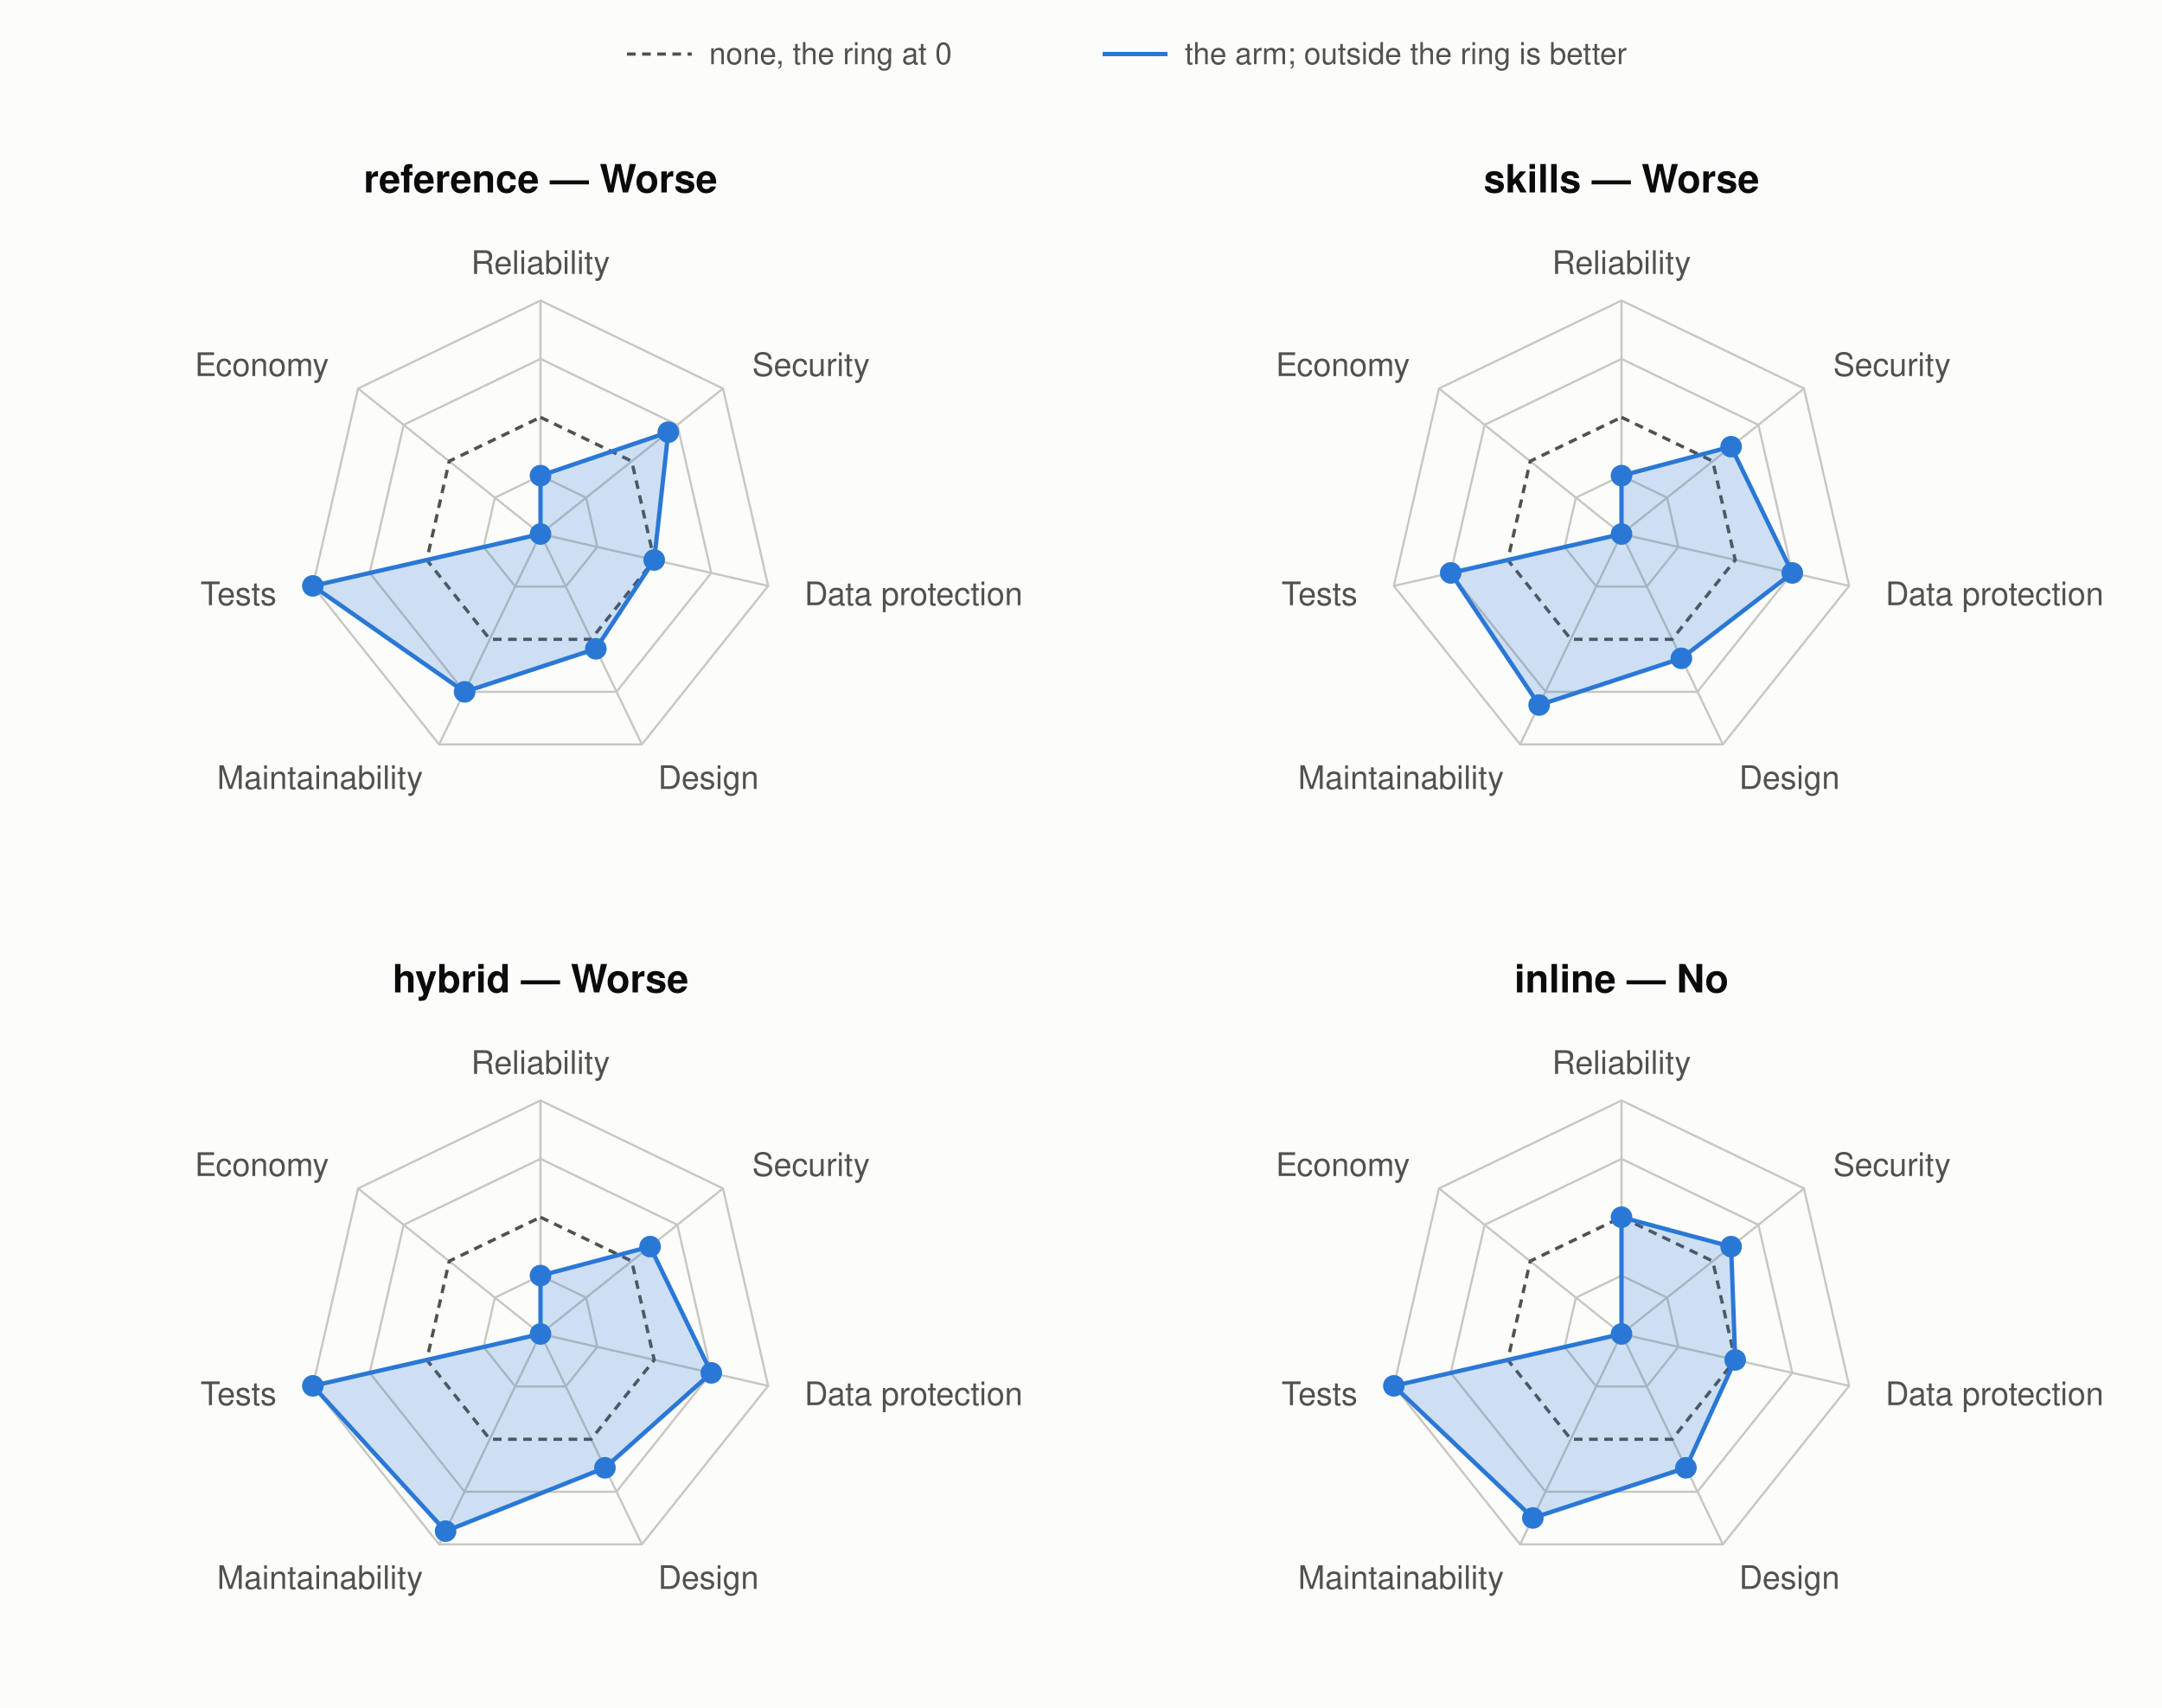
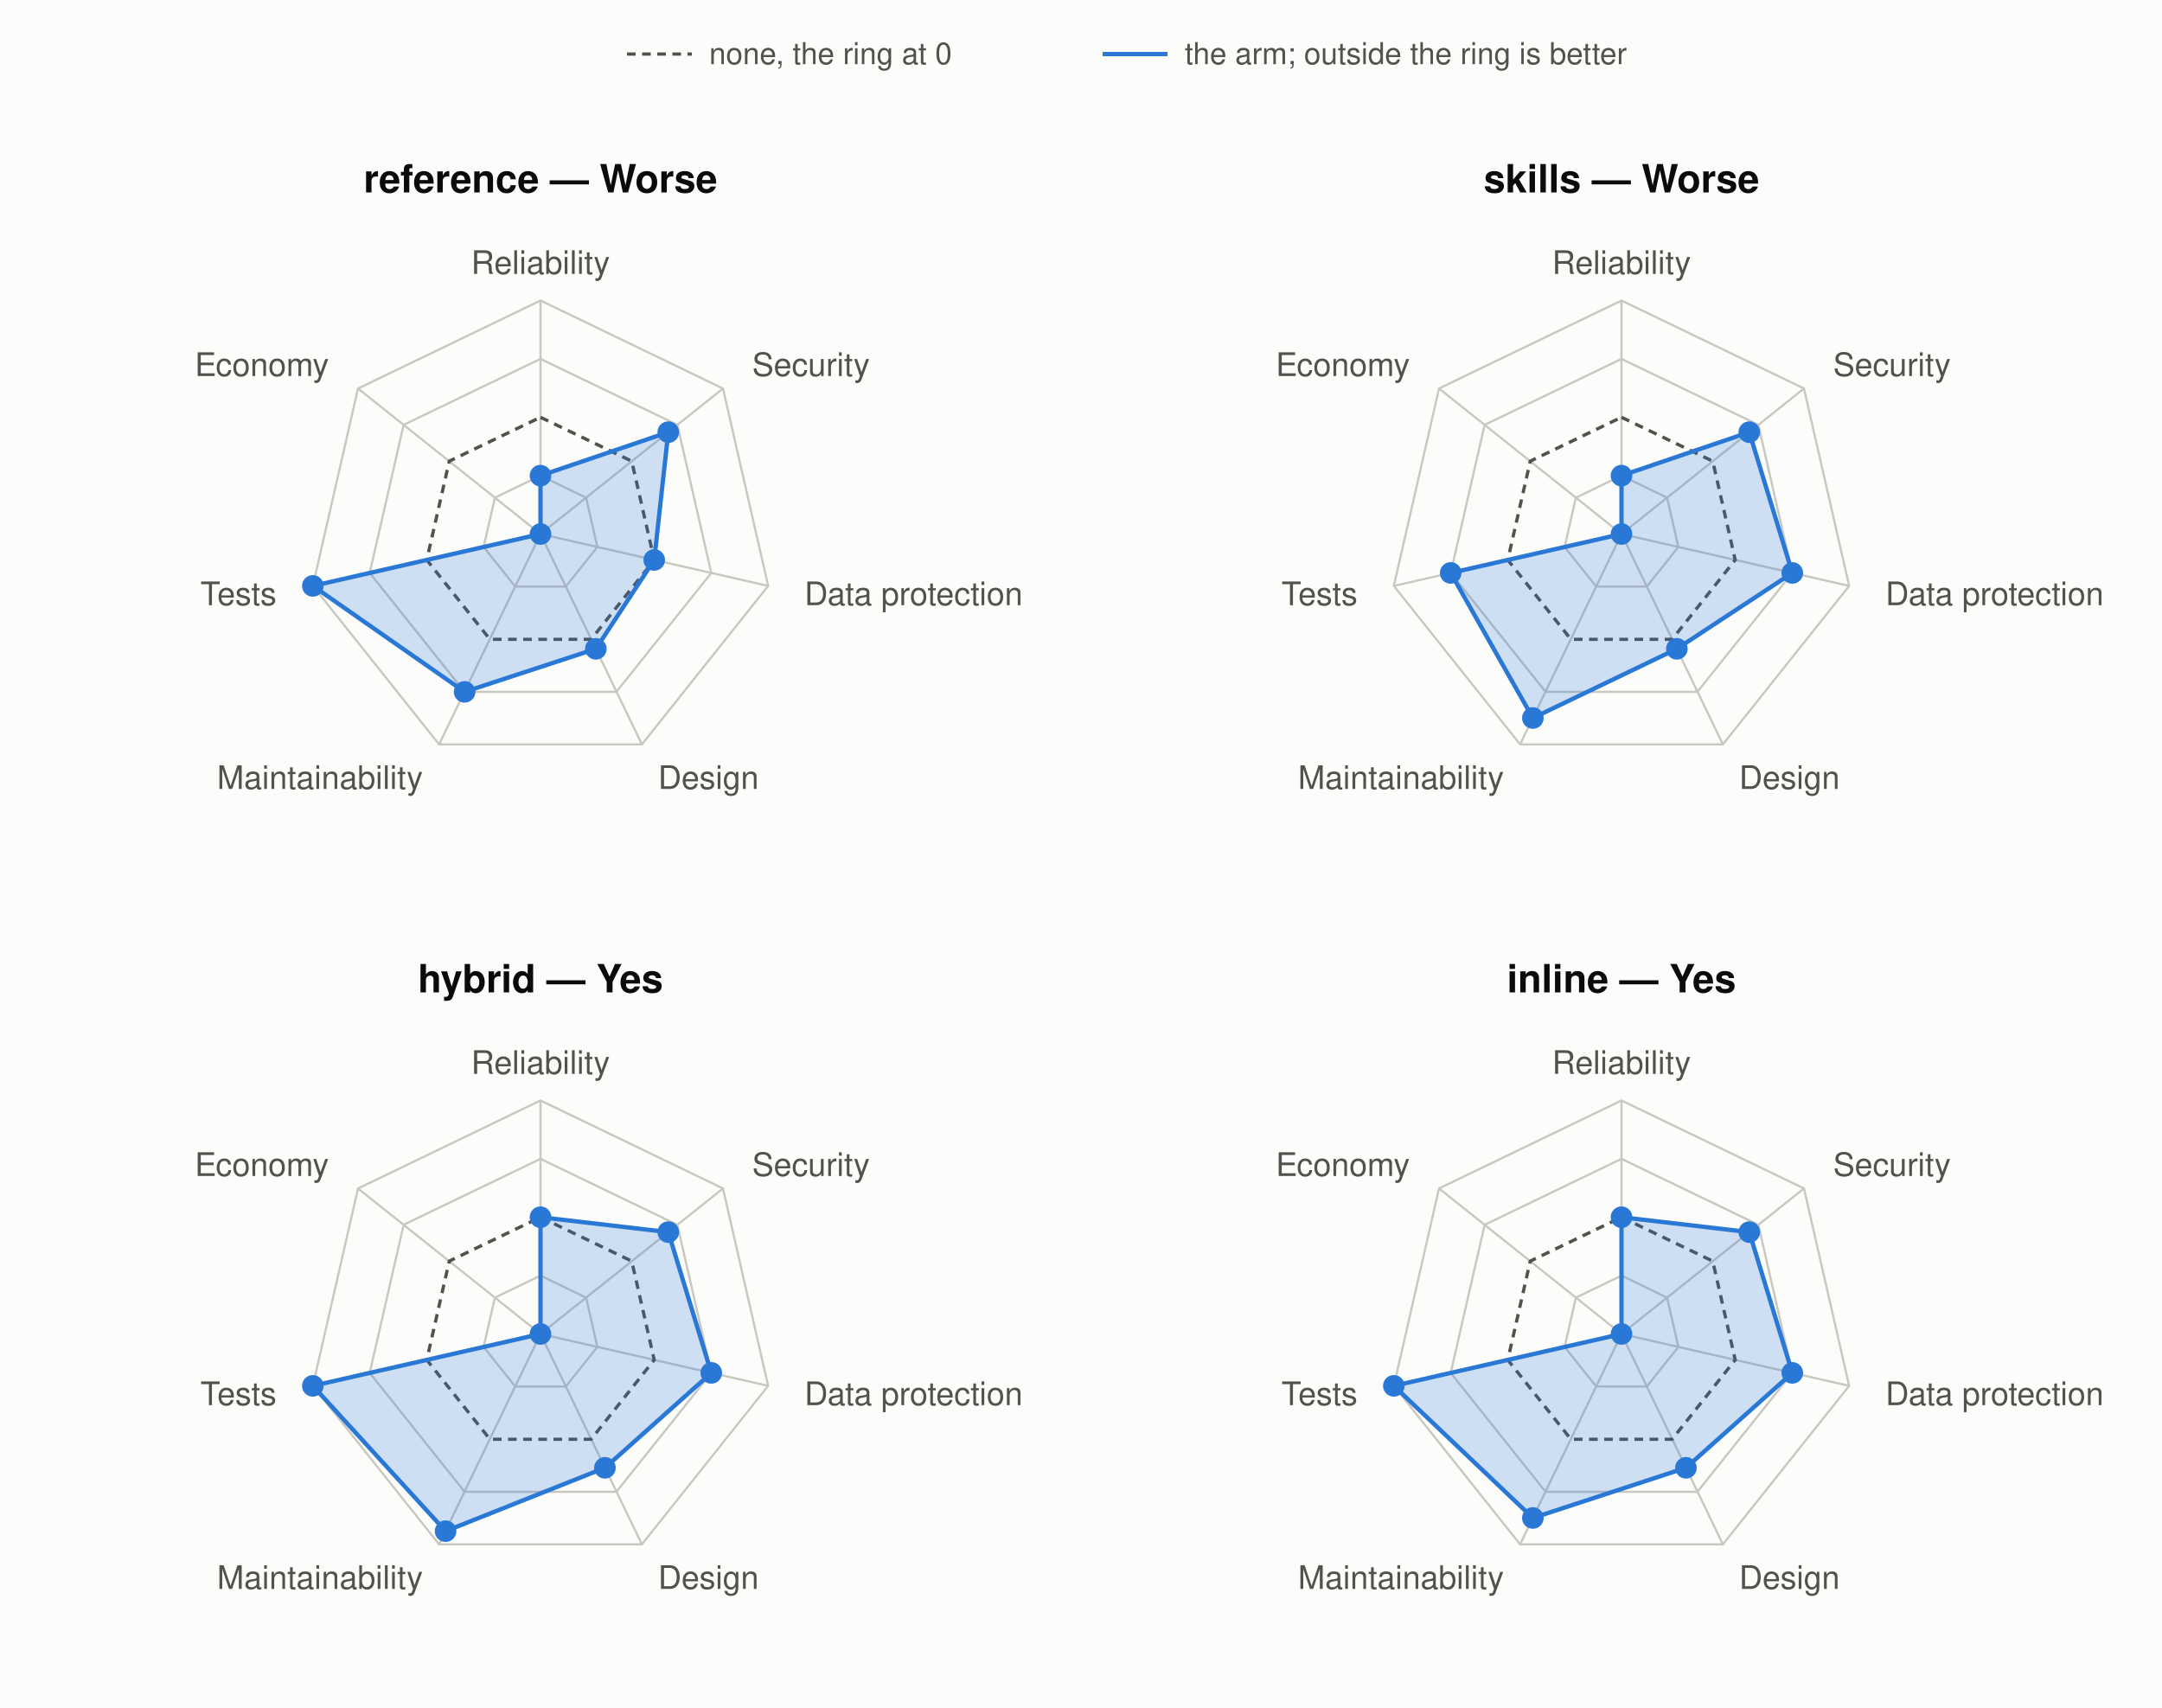
<svg xmlns="http://www.w3.org/2000/svg" width="1000" height="790" viewBox="0 0 1000 790" font-family="-apple-system, Segoe UI, Helvetica, Arial, sans-serif">
  <rect width="100%" height="100%" fill="#fcfcfb" />
  <line x1="290" y1="25" x2="320" y2="25" stroke="#52514e" stroke-width="1.5" stroke-dasharray="4 3" />
  <text x="328" y="25" dominant-baseline="middle" font-size="14" fill="#52514e">none, the ring at 0</text>
  <line x1="510" y1="25" x2="540" y2="25" stroke="#2a78d6" stroke-width="2" />
  <text x="548" y="25" dominant-baseline="middle" font-size="14" fill="#52514e">the arm; outside the ring is better</text>
  <text x="250.0" y="89.0" text-anchor="middle" font-size="18" font-weight="600" fill="#0b0b0b">reference — Worse</text>
  <polygon points="250.0,220.0 271.1,230.2 276.3,253.0 261.7,271.3 238.3,271.3 223.7,253.0 228.9,230.2" fill="none" stroke="#c8c7c0" stroke-width="1" />
  <polygon points="250.0,166.0 313.3,196.5 329.0,265.0 285.1,320.0 214.9,320.0 171.0,265.0 186.7,196.5" fill="none" stroke="#c8c7c0" stroke-width="1" />
  <polygon points="250.0,139.0 334.4,179.7 355.3,271.0 296.9,344.3 203.1,344.3 144.7,271.0 165.6,179.7" fill="none" stroke="#c8c7c0" stroke-width="1" />
  <line x1="250.0" y1="247.0" x2="250.0" y2="139.0" stroke="#c8c7c0" stroke-width="1" />
  <text x="250.0" y="121.7" text-anchor="middle" dominant-baseline="middle" font-size="15" fill="#52514e">Reliability</text>
  <line x1="250.0" y1="247.0" x2="334.4" y2="179.7" stroke="#c8c7c0" stroke-width="1" />
  <text x="347.9" y="168.9" text-anchor="start" dominant-baseline="middle" font-size="15" fill="#52514e">Security</text>
  <line x1="250.0" y1="247.0" x2="355.3" y2="271.0" stroke="#c8c7c0" stroke-width="1" />
  <text x="372.1" y="274.9" text-anchor="start" dominant-baseline="middle" font-size="15" fill="#52514e">Data protection</text>
  <line x1="250.0" y1="247.0" x2="296.9" y2="344.3" stroke="#c8c7c0" stroke-width="1" />
  <text x="304.4" y="359.9" text-anchor="start" dominant-baseline="middle" font-size="15" fill="#52514e">Design</text>
  <line x1="250.0" y1="247.0" x2="203.1" y2="344.3" stroke="#c8c7c0" stroke-width="1" />
  <text x="195.6" y="359.9" text-anchor="end" dominant-baseline="middle" font-size="15" fill="#52514e">Maintainability</text>
  <line x1="250.0" y1="247.0" x2="144.7" y2="271.0" stroke="#c8c7c0" stroke-width="1" />
  <text x="127.9" y="274.9" text-anchor="end" dominant-baseline="middle" font-size="15" fill="#52514e">Tests</text>
  <line x1="250.0" y1="247.0" x2="165.6" y2="179.7" stroke="#c8c7c0" stroke-width="1" />
  <text x="152.1" y="168.9" text-anchor="end" dominant-baseline="middle" font-size="15" fill="#52514e">Economy</text>
  <polygon points="250.0,193.0 292.2,213.3 302.6,259.0 273.4,295.7 226.6,295.7 197.4,259.0 207.8,213.3" fill="none" stroke="#52514e" stroke-width="1.5" stroke-dasharray="4 3" />
  <polygon points="250.0,220.0 309.1,199.9 302.6,259.0 275.6,300.1 214.9,320.0 144.7,271.0 250.0,247.0" fill="#2a78d6" fill-opacity="0.22" stroke="#2a78d6" stroke-width="2" stroke-linejoin="round" />
  <circle cx="250.0" cy="220.0" r="4" fill="#2a78d6" stroke="#2a78d6" stroke-width="2" />
  <circle cx="309.1" cy="199.9" r="4" fill="#2a78d6" stroke="#2a78d6" stroke-width="2" />
  <circle cx="302.6" cy="259.0" r="4" fill="#2a78d6" stroke="#2a78d6" stroke-width="2" />
  <circle cx="275.6" cy="300.1" r="4" fill="#2a78d6" stroke="#2a78d6" stroke-width="2" />
  <circle cx="214.9" cy="320.0" r="4" fill="#2a78d6" stroke="#2a78d6" stroke-width="2" />
  <circle cx="144.7" cy="271.0" r="4" fill="#2a78d6" stroke="#2a78d6" stroke-width="2" />
  <circle cx="250.0" cy="247.0" r="4" fill="#2a78d6" stroke="#2a78d6" stroke-width="2" />
  <text x="750.0" y="89.0" text-anchor="middle" font-size="18" font-weight="600" fill="#0b0b0b">skills — Worse</text>
  <polygon points="750.0,220.0 771.1,230.2 776.3,253.0 761.7,271.3 738.3,271.3 723.7,253.0 728.9,230.2" fill="none" stroke="#c8c7c0" stroke-width="1" />
  <polygon points="750.0,166.0 813.3,196.5 829.0,265.0 785.1,320.0 714.9,320.0 671.0,265.0 686.7,196.5" fill="none" stroke="#c8c7c0" stroke-width="1" />
  <polygon points="750.0,139.0 834.4,179.7 855.3,271.0 796.9,344.3 703.1,344.3 644.7,271.0 665.6,179.7" fill="none" stroke="#c8c7c0" stroke-width="1" />
  <line x1="750.0" y1="247.0" x2="750.0" y2="139.0" stroke="#c8c7c0" stroke-width="1" />
  <text x="750.0" y="121.7" text-anchor="middle" dominant-baseline="middle" font-size="15" fill="#52514e">Reliability</text>
  <line x1="750.0" y1="247.0" x2="834.4" y2="179.7" stroke="#c8c7c0" stroke-width="1" />
  <text x="847.9" y="168.9" text-anchor="start" dominant-baseline="middle" font-size="15" fill="#52514e">Security</text>
  <line x1="750.0" y1="247.0" x2="855.3" y2="271.0" stroke="#c8c7c0" stroke-width="1" />
  <text x="872.1" y="274.9" text-anchor="start" dominant-baseline="middle" font-size="15" fill="#52514e">Data protection</text>
  <line x1="750.0" y1="247.0" x2="796.9" y2="344.3" stroke="#c8c7c0" stroke-width="1" />
  <text x="804.4" y="359.9" text-anchor="start" dominant-baseline="middle" font-size="15" fill="#52514e">Design</text>
  <line x1="750.0" y1="247.0" x2="703.1" y2="344.3" stroke="#c8c7c0" stroke-width="1" />
  <text x="695.6" y="359.9" text-anchor="end" dominant-baseline="middle" font-size="15" fill="#52514e">Maintainability</text>
  <line x1="750.0" y1="247.0" x2="644.7" y2="271.0" stroke="#c8c7c0" stroke-width="1" />
  <text x="627.9" y="274.9" text-anchor="end" dominant-baseline="middle" font-size="15" fill="#52514e">Tests</text>
  <line x1="750.0" y1="247.0" x2="665.6" y2="179.7" stroke="#c8c7c0" stroke-width="1" />
  <text x="652.1" y="168.9" text-anchor="end" dominant-baseline="middle" font-size="15" fill="#52514e">Economy</text>
  <polygon points="750.0,193.0 792.2,213.3 802.6,259.0 773.4,295.7 726.6,295.7 697.4,259.0 707.8,213.3" fill="none" stroke="#52514e" stroke-width="1.5" stroke-dasharray="4 3" />
-   <polygon points="750.0,220.0 800.7,206.6 829.0,265.0 777.7,304.5 711.9,326.1 671.0,265.0 750.0,247.0" fill="#2a78d6" fill-opacity="0.22" stroke="#2a78d6" stroke-width="2" stroke-linejoin="round" />
+   <polygon points="750.0,220.0 809.1,199.9 829.0,265.0 775.6,300.1 709.0,332.1 671.0,265.0 750.0,247.0" fill="#2a78d6" fill-opacity="0.22" stroke="#2a78d6" stroke-width="2" stroke-linejoin="round" />
  <circle cx="750.0" cy="220.0" r="4" fill="#2a78d6" stroke="#2a78d6" stroke-width="2" />
-   <circle cx="800.7" cy="206.6" r="4" fill="#2a78d6" stroke="#2a78d6" stroke-width="2" />
+   <circle cx="809.1" cy="199.9" r="4" fill="#2a78d6" stroke="#2a78d6" stroke-width="2" />
  <circle cx="829.0" cy="265.0" r="4" fill="#2a78d6" stroke="#2a78d6" stroke-width="2" />
-   <circle cx="777.7" cy="304.5" r="4" fill="#2a78d6" stroke="#2a78d6" stroke-width="2" />
-   <circle cx="711.9" cy="326.1" r="4" fill="#2a78d6" stroke="#2a78d6" stroke-width="2" />
+   <circle cx="775.6" cy="300.1" r="4" fill="#2a78d6" stroke="#2a78d6" stroke-width="2" />
+   <circle cx="709.0" cy="332.1" r="4" fill="#2a78d6" stroke="#2a78d6" stroke-width="2" />
  <circle cx="671.0" cy="265.0" r="4" fill="#2a78d6" stroke="#2a78d6" stroke-width="2" />
  <circle cx="750.0" cy="247.0" r="4" fill="#2a78d6" stroke="#2a78d6" stroke-width="2" />
-   <text x="250.0" y="459.0" text-anchor="middle" font-size="18" font-weight="600" fill="#0b0b0b">hybrid — Worse</text>
+   <text x="250.0" y="459.0" text-anchor="middle" font-size="18" font-weight="600" fill="#0b0b0b">hybrid — Yes</text>
  <polygon points="250.0,590.0 271.1,600.2 276.3,623.0 261.7,641.3 238.3,641.3 223.7,623.0 228.9,600.2" fill="none" stroke="#c8c7c0" stroke-width="1" />
  <polygon points="250.0,536.0 313.3,566.5 329.0,635.0 285.1,690.0 214.9,690.0 171.0,635.0 186.7,566.5" fill="none" stroke="#c8c7c0" stroke-width="1" />
  <polygon points="250.0,509.0 334.4,549.7 355.3,641.0 296.9,714.3 203.1,714.3 144.7,641.0 165.6,549.7" fill="none" stroke="#c8c7c0" stroke-width="1" />
  <line x1="250.0" y1="617.0" x2="250.0" y2="509.0" stroke="#c8c7c0" stroke-width="1" />
  <text x="250.0" y="491.7" text-anchor="middle" dominant-baseline="middle" font-size="15" fill="#52514e">Reliability</text>
  <line x1="250.0" y1="617.0" x2="334.4" y2="549.7" stroke="#c8c7c0" stroke-width="1" />
  <text x="347.9" y="538.9" text-anchor="start" dominant-baseline="middle" font-size="15" fill="#52514e">Security</text>
  <line x1="250.0" y1="617.0" x2="355.3" y2="641.0" stroke="#c8c7c0" stroke-width="1" />
  <text x="372.1" y="644.9" text-anchor="start" dominant-baseline="middle" font-size="15" fill="#52514e">Data protection</text>
  <line x1="250.0" y1="617.0" x2="296.9" y2="714.3" stroke="#c8c7c0" stroke-width="1" />
  <text x="304.4" y="729.9" text-anchor="start" dominant-baseline="middle" font-size="15" fill="#52514e">Design</text>
  <line x1="250.0" y1="617.0" x2="203.1" y2="714.3" stroke="#c8c7c0" stroke-width="1" />
  <text x="195.6" y="729.9" text-anchor="end" dominant-baseline="middle" font-size="15" fill="#52514e">Maintainability</text>
  <line x1="250.0" y1="617.0" x2="144.7" y2="641.0" stroke="#c8c7c0" stroke-width="1" />
  <text x="127.9" y="644.9" text-anchor="end" dominant-baseline="middle" font-size="15" fill="#52514e">Tests</text>
  <line x1="250.0" y1="617.0" x2="165.6" y2="549.7" stroke="#c8c7c0" stroke-width="1" />
  <text x="152.1" y="538.9" text-anchor="end" dominant-baseline="middle" font-size="15" fill="#52514e">Economy</text>
  <polygon points="250.0,563.0 292.2,583.3 302.6,629.0 273.4,665.7 226.6,665.7 197.4,629.0 207.8,583.3" fill="none" stroke="#52514e" stroke-width="1.5" stroke-dasharray="4 3" />
-   <polygon points="250.0,590.0 300.7,576.6 329.0,635.0 279.8,678.9 206.1,708.2 144.7,641.0 250.0,617.0" fill="#2a78d6" fill-opacity="0.22" stroke="#2a78d6" stroke-width="2" stroke-linejoin="round" />
-   <circle cx="250.0" cy="590.0" r="4" fill="#2a78d6" stroke="#2a78d6" stroke-width="2" />
-   <circle cx="300.7" cy="576.6" r="4" fill="#2a78d6" stroke="#2a78d6" stroke-width="2" />
+   <polygon points="250.0,563.0 309.1,569.9 329.0,635.0 279.8,678.9 206.1,708.2 144.7,641.0 250.0,617.0" fill="#2a78d6" fill-opacity="0.22" stroke="#2a78d6" stroke-width="2" stroke-linejoin="round" />
+   <circle cx="250.0" cy="563.0" r="4" fill="#2a78d6" stroke="#2a78d6" stroke-width="2" />
+   <circle cx="309.1" cy="569.9" r="4" fill="#2a78d6" stroke="#2a78d6" stroke-width="2" />
  <circle cx="329.0" cy="635.0" r="4" fill="#2a78d6" stroke="#2a78d6" stroke-width="2" />
  <circle cx="279.8" cy="678.9" r="4" fill="#2a78d6" stroke="#2a78d6" stroke-width="2" />
  <circle cx="206.1" cy="708.2" r="4" fill="#2a78d6" stroke="#2a78d6" stroke-width="2" />
  <circle cx="144.7" cy="641.0" r="4" fill="#2a78d6" stroke="#2a78d6" stroke-width="2" />
  <circle cx="250.0" cy="617.0" r="4" fill="#2a78d6" stroke="#2a78d6" stroke-width="2" />
-   <text x="750.0" y="459.0" text-anchor="middle" font-size="18" font-weight="600" fill="#0b0b0b">inline — No</text>
+   <text x="750.0" y="459.0" text-anchor="middle" font-size="18" font-weight="600" fill="#0b0b0b">inline — Yes</text>
  <polygon points="750.0,590.0 771.1,600.2 776.3,623.0 761.7,641.3 738.3,641.3 723.7,623.0 728.9,600.2" fill="none" stroke="#c8c7c0" stroke-width="1" />
  <polygon points="750.0,536.0 813.3,566.5 829.0,635.0 785.1,690.0 714.9,690.0 671.0,635.0 686.7,566.5" fill="none" stroke="#c8c7c0" stroke-width="1" />
  <polygon points="750.0,509.0 834.4,549.7 855.3,641.0 796.9,714.3 703.1,714.3 644.7,641.0 665.6,549.7" fill="none" stroke="#c8c7c0" stroke-width="1" />
  <line x1="750.0" y1="617.0" x2="750.0" y2="509.0" stroke="#c8c7c0" stroke-width="1" />
  <text x="750.0" y="491.7" text-anchor="middle" dominant-baseline="middle" font-size="15" fill="#52514e">Reliability</text>
  <line x1="750.0" y1="617.0" x2="834.4" y2="549.7" stroke="#c8c7c0" stroke-width="1" />
  <text x="847.9" y="538.9" text-anchor="start" dominant-baseline="middle" font-size="15" fill="#52514e">Security</text>
  <line x1="750.0" y1="617.0" x2="855.3" y2="641.0" stroke="#c8c7c0" stroke-width="1" />
  <text x="872.1" y="644.9" text-anchor="start" dominant-baseline="middle" font-size="15" fill="#52514e">Data protection</text>
  <line x1="750.0" y1="617.0" x2="796.9" y2="714.3" stroke="#c8c7c0" stroke-width="1" />
  <text x="804.4" y="729.9" text-anchor="start" dominant-baseline="middle" font-size="15" fill="#52514e">Design</text>
  <line x1="750.0" y1="617.0" x2="703.1" y2="714.3" stroke="#c8c7c0" stroke-width="1" />
  <text x="695.6" y="729.9" text-anchor="end" dominant-baseline="middle" font-size="15" fill="#52514e">Maintainability</text>
  <line x1="750.0" y1="617.0" x2="644.7" y2="641.0" stroke="#c8c7c0" stroke-width="1" />
  <text x="627.9" y="644.9" text-anchor="end" dominant-baseline="middle" font-size="15" fill="#52514e">Tests</text>
  <line x1="750.0" y1="617.0" x2="665.6" y2="549.7" stroke="#c8c7c0" stroke-width="1" />
  <text x="652.1" y="538.9" text-anchor="end" dominant-baseline="middle" font-size="15" fill="#52514e">Economy</text>
  <polygon points="750.0,563.0 792.2,583.3 802.6,629.0 773.4,665.7 726.6,665.7 697.4,629.0 707.8,583.3" fill="none" stroke="#52514e" stroke-width="1.5" stroke-dasharray="4 3" />
-   <polygon points="750.0,563.0 800.7,576.6 802.6,629.0 779.8,678.9 709.0,702.1 644.7,641.0 750.0,617.0" fill="#2a78d6" fill-opacity="0.22" stroke="#2a78d6" stroke-width="2" stroke-linejoin="round" />
+   <polygon points="750.0,563.0 809.1,569.9 829.0,635.0 779.8,678.9 709.0,702.1 644.7,641.0 750.0,617.0" fill="#2a78d6" fill-opacity="0.22" stroke="#2a78d6" stroke-width="2" stroke-linejoin="round" />
  <circle cx="750.0" cy="563.0" r="4" fill="#2a78d6" stroke="#2a78d6" stroke-width="2" />
-   <circle cx="800.7" cy="576.6" r="4" fill="#2a78d6" stroke="#2a78d6" stroke-width="2" />
-   <circle cx="802.6" cy="629.0" r="4" fill="#2a78d6" stroke="#2a78d6" stroke-width="2" />
+   <circle cx="809.1" cy="569.9" r="4" fill="#2a78d6" stroke="#2a78d6" stroke-width="2" />
+   <circle cx="829.0" cy="635.0" r="4" fill="#2a78d6" stroke="#2a78d6" stroke-width="2" />
  <circle cx="779.8" cy="678.9" r="4" fill="#2a78d6" stroke="#2a78d6" stroke-width="2" />
  <circle cx="709.0" cy="702.1" r="4" fill="#2a78d6" stroke="#2a78d6" stroke-width="2" />
  <circle cx="644.7" cy="641.0" r="4" fill="#2a78d6" stroke="#2a78d6" stroke-width="2" />
  <circle cx="750.0" cy="617.0" r="4" fill="#2a78d6" stroke="#2a78d6" stroke-width="2" />
</svg>
